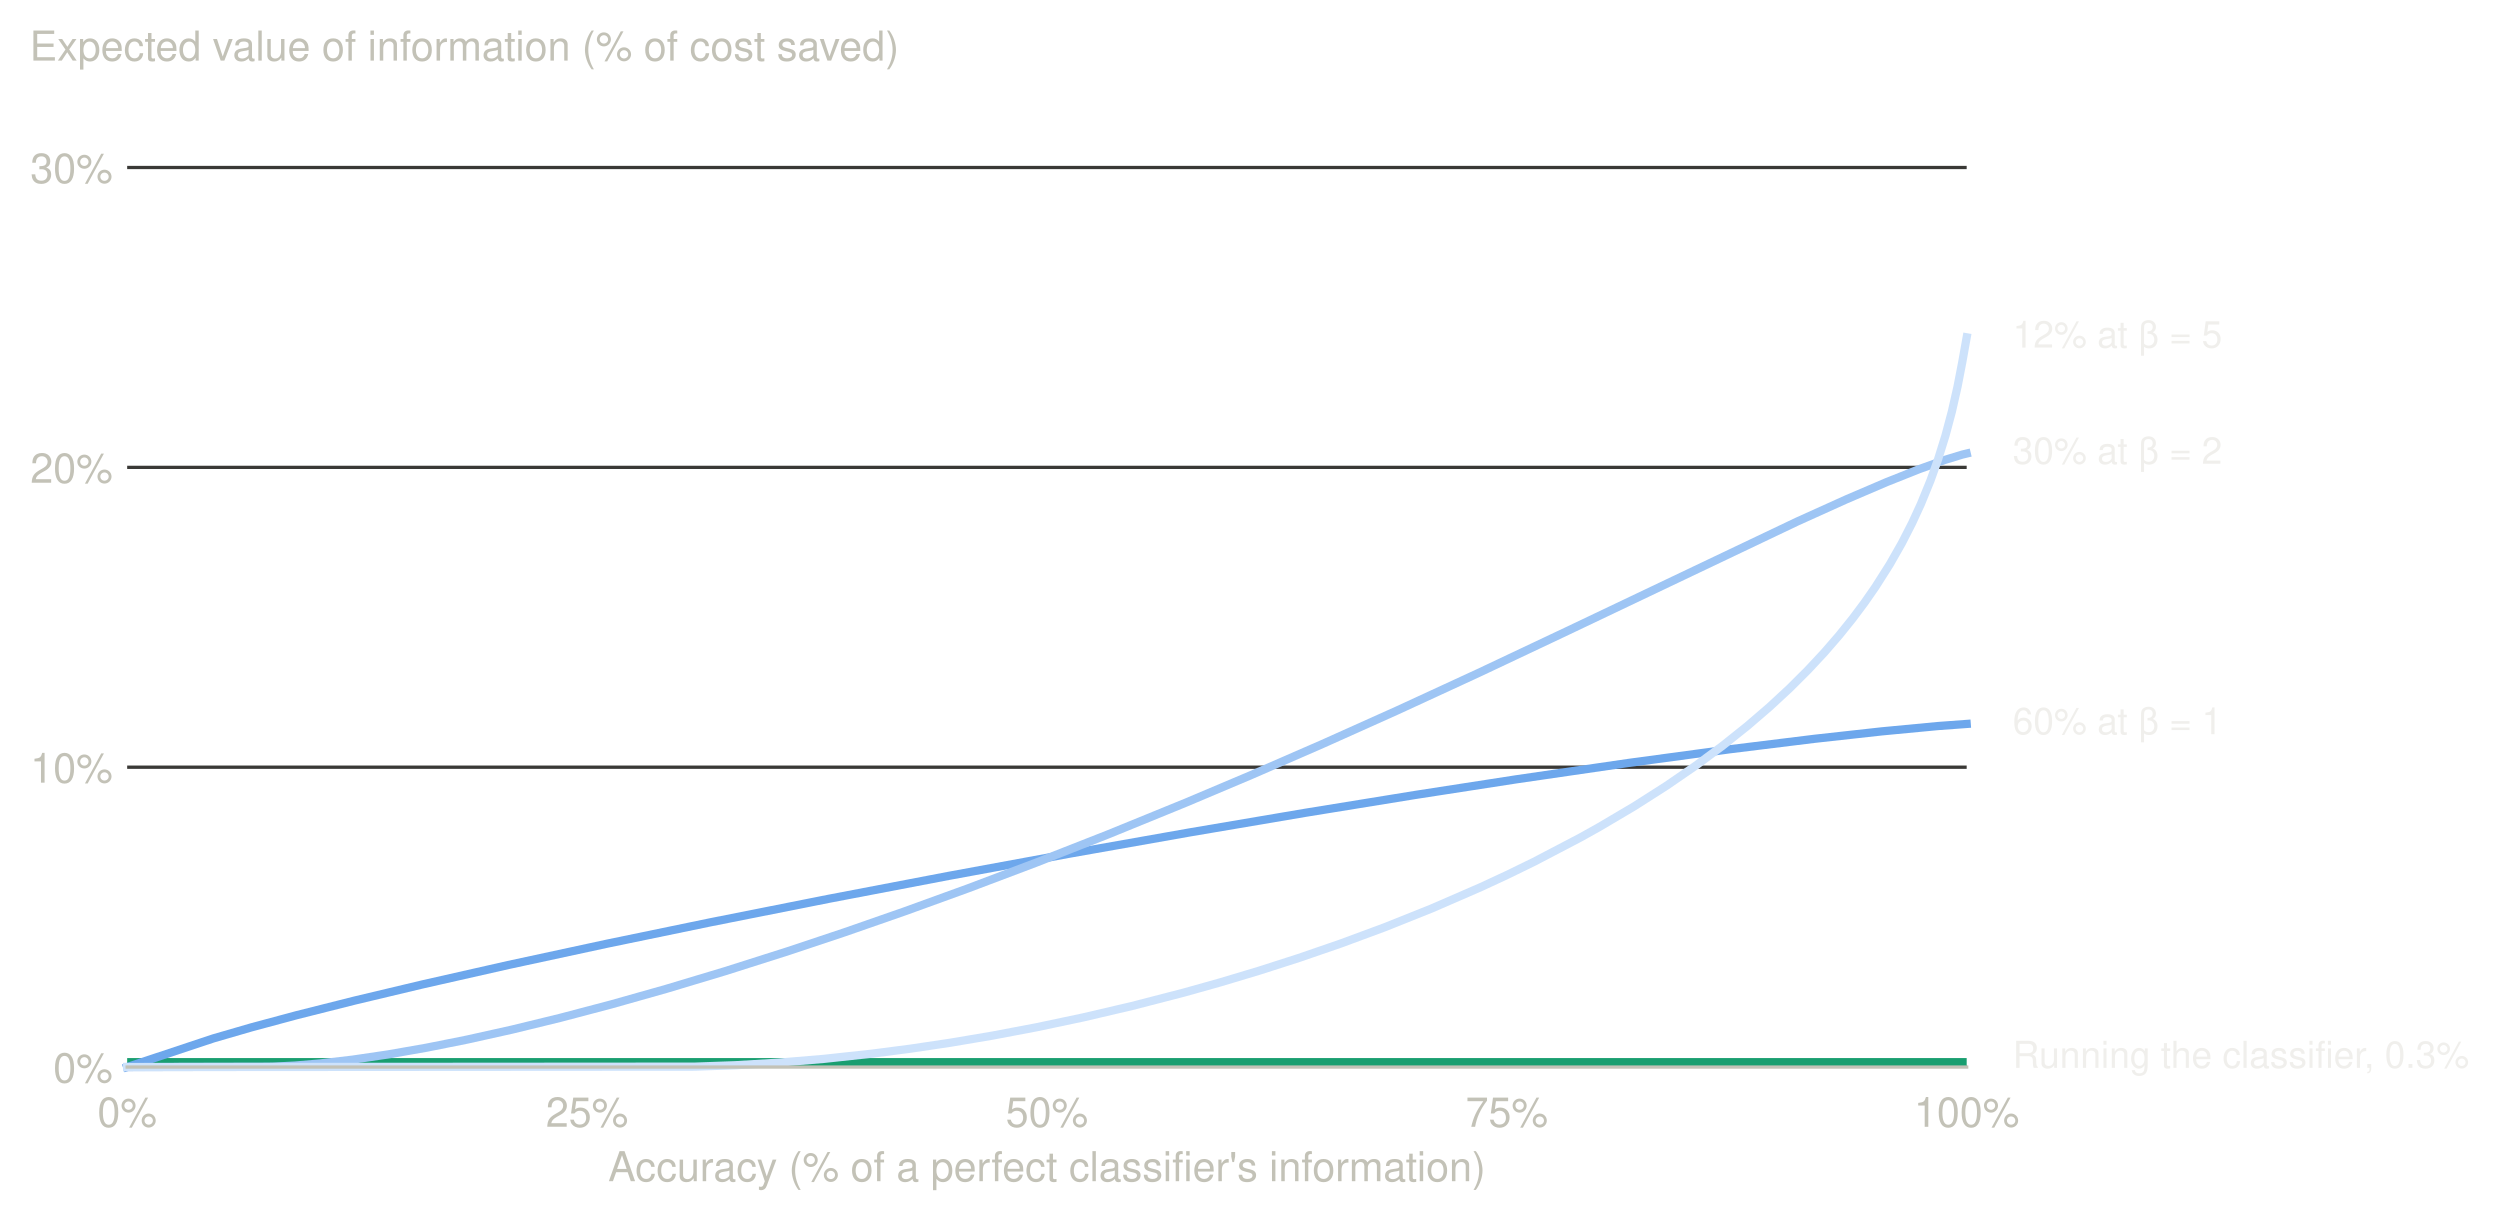
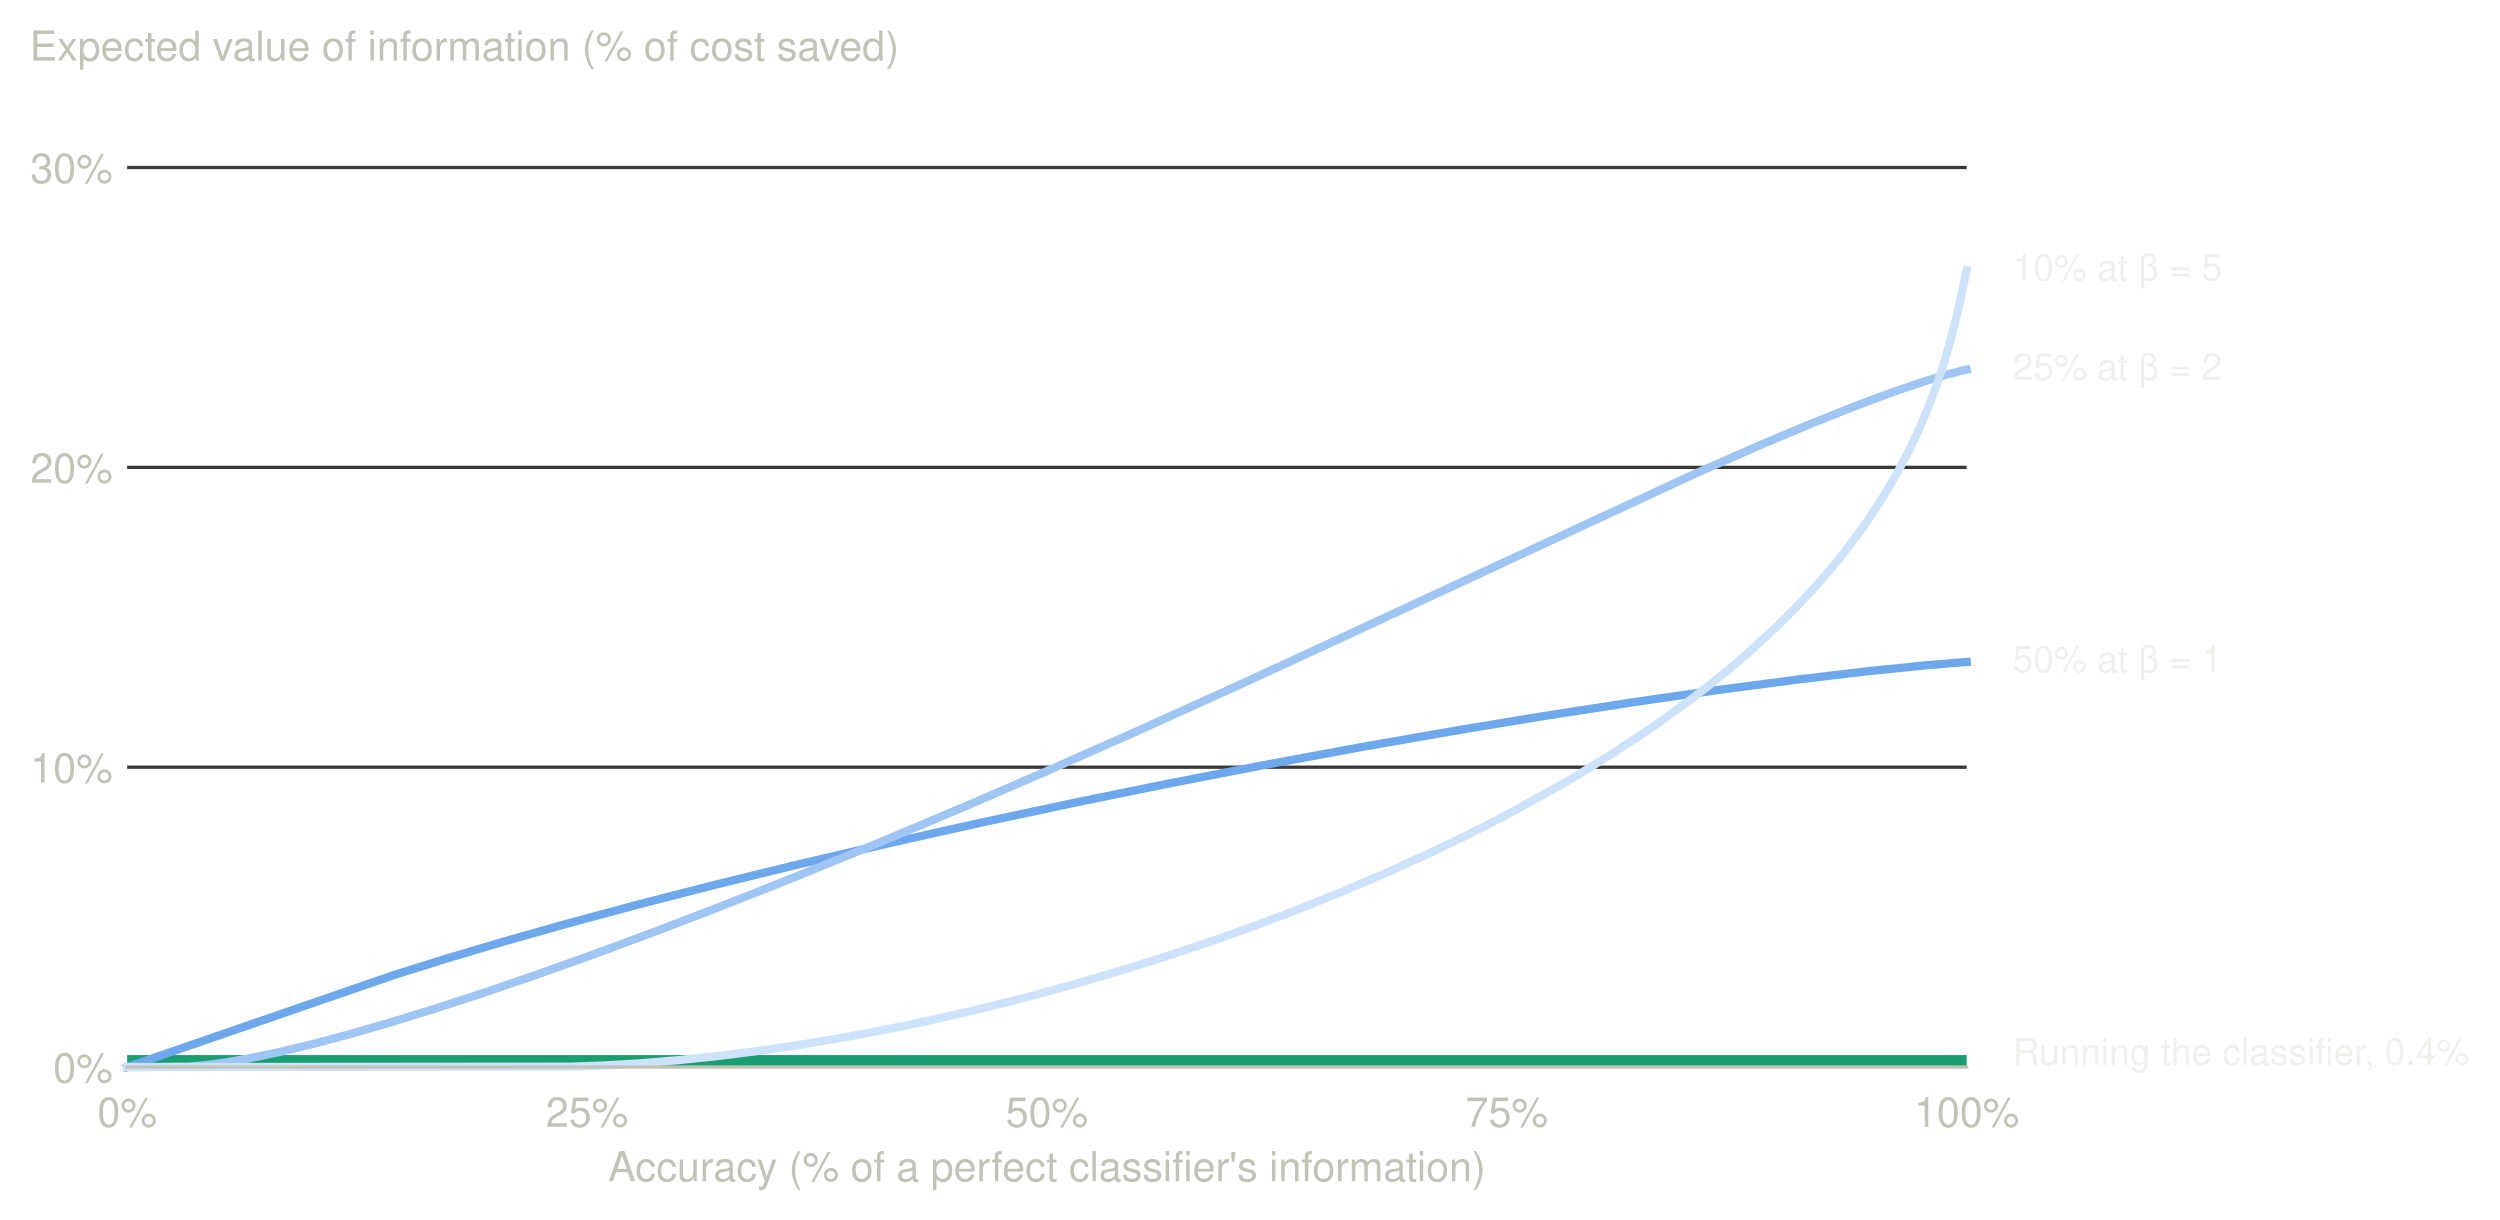
<svg xmlns="http://www.w3.org/2000/svg" xmlns:xlink="http://www.w3.org/1999/xlink" width="606.681pt" height="295.989pt" viewBox="0 0 606.681 295.989" version="1.1">
  <defs>
    <style type="text/css">*{stroke-linejoin: round; stroke-linecap: butt}</style>
  </defs>
  <g id="figure_1">
    <g id="patch_1">
      <path d="M 0 295.989  L 606.681 295.989  L 606.681 0  L 0 0  L 0 295.989  z " style="fill: none" />
    </g>
    <g id="axes_1">
      <g id="patch_2">
        <path d="M 30.86 258.946  L 477.26 258.946  L 477.26 26.098  L 30.86 26.098  L 30.86 258.946  z " style="fill: none" />
      </g>
      <g id="matplotlib.axis_1">
        <g id="xtick_1">
          <g id="line2d_1" />
          <g id="text_1">
            <text style="font-size: 10px; font-family: 'Helvetica', 'Arial', 'DejaVu Sans'; text-anchor: middle; fill: #c3c2b7" x="30.86" y="273.446" transform="rotate(-0 30.86 273.4463)">0%</text>
          </g>
        </g>
        <g id="xtick_2">
          <g id="line2d_2" />
          <g id="text_2">
            <text style="font-size: 10px; font-family: 'Helvetica', 'Arial', 'DejaVu Sans'; text-anchor: middle; fill: #c3c2b7" x="142.46" y="273.446" transform="rotate(-0 142.46 273.4463)">25%</text>
          </g>
        </g>
        <g id="xtick_3">
          <g id="line2d_3" />
          <g id="text_3">
            <text style="font-size: 10px; font-family: 'Helvetica', 'Arial', 'DejaVu Sans'; text-anchor: middle; fill: #c3c2b7" x="254.06" y="273.446" transform="rotate(-0 254.06 273.4463)">50%</text>
          </g>
        </g>
        <g id="xtick_4">
          <g id="line2d_4" />
          <g id="text_4">
            <text style="font-size: 10px; font-family: 'Helvetica', 'Arial', 'DejaVu Sans'; text-anchor: middle; fill: #c3c2b7" x="365.66" y="273.446" transform="rotate(-0 365.66 273.4463)">75%</text>
          </g>
        </g>
        <g id="xtick_5">
          <g id="line2d_5" />
          <g id="text_5">
            <text style="font-size: 10px; font-family: 'Helvetica', 'Arial', 'DejaVu Sans'; text-anchor: middle; fill: #c3c2b7" x="477.26" y="273.446" transform="rotate(-0 477.26 273.4463)">100%</text>
          </g>
        </g>
        <g id="text_6">
          <text style="font-size: 10px; font-family: 'Helvetica', 'Arial', 'DejaVu Sans'; text-anchor: middle; fill: #c3c2b7" x="254.06" y="286.646" transform="rotate(-0 254.06 286.6455)">Accuracy (% of a perfect classifier's information)</text>
        </g>
      </g>
      <g id="matplotlib.axis_2">
        <g id="ytick_1">
          <g id="line2d_6">
            <path d="M 30.86 258.946  L 477.26 258.946  " clip-path="url(#p3fc6cd0f99)" style="fill: none; stroke: #3a3936; stroke-width: 0.8; stroke-linecap: square" />
          </g>
          <g id="line2d_7" />
          <g id="text_7">
            <text style="font-size: 10px; font-family: 'Helvetica', 'Arial', 'DejaVu Sans'; text-anchor: end; fill: #c3c2b7" x="27.36" y="262.696" transform="rotate(-0 27.36 262.6963)">0%</text>
          </g>
        </g>
        <g id="ytick_2">
          <g id="line2d_8">
            <path d="M 30.86 186.181  L 477.26 186.181  " clip-path="url(#p3fc6cd0f99)" style="fill: none; stroke: #3a3936; stroke-width: 0.8; stroke-linecap: square" />
          </g>
          <g id="line2d_9" />
          <g id="text_8">
            <text style="font-size: 10px; font-family: 'Helvetica', 'Arial', 'DejaVu Sans'; text-anchor: end; fill: #c3c2b7" x="27.36" y="189.931" transform="rotate(-0 27.36 189.9313)">10%</text>
          </g>
        </g>
        <g id="ytick_3">
          <g id="line2d_10">
            <path d="M 30.86 113.416  L 477.26 113.416  " clip-path="url(#p3fc6cd0f99)" style="fill: none; stroke: #3a3936; stroke-width: 0.8; stroke-linecap: square" />
          </g>
          <g id="line2d_11" />
          <g id="text_9">
            <text style="font-size: 10px; font-family: 'Helvetica', 'Arial', 'DejaVu Sans'; text-anchor: end; fill: #c3c2b7" x="27.36" y="117.166" transform="rotate(-0 27.36 117.1663)">20%</text>
          </g>
        </g>
        <g id="ytick_4">
          <g id="line2d_12">
            <path d="M 30.86 40.651  L 477.26 40.651  " clip-path="url(#p3fc6cd0f99)" style="fill: none; stroke: #3a3936; stroke-width: 0.8; stroke-linecap: square" />
          </g>
          <g id="line2d_13" />
          <g id="text_10">
            <text style="font-size: 10px; font-family: 'Helvetica', 'Arial', 'DejaVu Sans'; text-anchor: end; fill: #c3c2b7" x="27.36" y="44.401" transform="rotate(-0 27.36 44.40129)">30%</text>
          </g>
        </g>
        <g id="text_11">
          <text style="font-size: 10px; font-family: 'Helvetica', 'Arial', 'DejaVu Sans'; text-anchor: start; fill: #c3c2b7" x="7.2" y="14.7" transform="rotate(-0 7.2 14.7)">Expected value of information (% of cost saved)</text>
        </g>
      </g>
      <g id="FillBetweenPolyCollection_1">
        <defs>
-           <path id="m06d131120c" d="M 30.86 -39.226  L 30.86 -37.043  L 477.26 -37.043  L 477.26 -39.226  L 477.26 -39.226  L 30.86 -39.226  z " />
+           <path id="md87deaf403" d="M 30.86 -39.954  L 30.86 -37.043  L 477.26 -37.043  L 477.26 -39.954  L 477.26 -39.954  L 30.86 -39.954  z " />
        </defs>
        <g>
-           <use xlink:href="#m06d131120c" x="0" y="295.989" style="fill: #199e70" />
+           <use xlink:href="#md87deaf403" x="0" y="295.989" style="fill: #199e70" />
        </g>
      </g>
      <g id="line2d_14">
-         <path d="M 30.86 258.946  L 51.802 251.985  L 60.973 249.322  L 71.908 246.38  L 86.054 242.814  L 102.535 238.889  L 123.351 234.178  L 147.374 228.995  L 172.498 223.799  L 200.949 218.145  L 230.111 212.572  L 259.482 207.17  L 288.541 202.032  L 316.726 197.249  L 343.42 192.915  L 367.928 189.123  L 395.162 185.151  L 419.72 181.83  L 440.297 179.291  L 456.648 177.484  L 470.189 176.198  L 477.26 175.679  L 477.26 175.679  " style="fill: none; stroke: #6da7ec; stroke-width: 2; stroke-linecap: square" />
+         <path d="M 30.86 258.946  L 95.387 236.681  L 108.2 232.661  L 122.354 228.455  L 137.921 224.059  L 154.991 219.467  L 173.674 214.674  L 194.104 209.672  L 216.456 204.452  L 237.764 199.698  L 260.913 194.762  L 282.42 190.379  L 305.703 185.848  L 331.089 181.162  L 354.196 177.132  L 374.271 173.822  L 396.151 170.431  L 416.675 167.478  L 436.432 164.876  L 452.983 162.92  L 467.289 161.453  L 476.602 160.692  L 477.26 160.655  L 477.26 160.655  " style="fill: none; stroke: #6da7ec; stroke-width: 2; stroke-linecap: square" />
      </g>
      <g id="line2d_15">
-         <path d="M 30.86 258.946  L 66.088 258.867  L 71.691 258.575  L 77.743 258.061  L 85.617 257.142  L 94.177 255.88  L 103.448 254.258  L 113.46 252.258  L 124.246 249.858  L 135.843 247.032  L 148.296 243.75  L 161.657 239.977  L 175.985 235.672  L 191.354 230.784  L 205.018 226.22  L 219.524 221.166  L 234.945 215.57  L 251.368 209.367  L 268.903 202.481  L 287.688 194.814  L 303.736 188.033  L 320.821 180.592  L 339.105 172.389  L 358.813 163.298  L 380.278 153.157  L 436.162 126.55  L 448.059 121.178  L 457.801 117.006  L 465.818 113.816  L 472.028 111.589  L 476.21 110.31  L 477.26 110.061  L 477.26 110.061  " style="fill: none; stroke: #9ec5f4; stroke-width: 2; stroke-linecap: square" />
+         <path d="M 30.86 258.946  L 45.416 258.858  L 49.714 258.496  L 54.593 257.848  L 60.065 256.906  L 67.218 255.426  L 75.224 253.52  L 84.116 251.17  L 93.928 248.353  L 104.705 245.046  L 116.495 241.216  L 129.359 236.83  L 143.365 231.845  L 158.599 226.21  L 175.16 219.862  L 193.175 212.726  L 212.797 204.707  L 234.226 195.685  L 254.227 187.038  L 275.964 177.418  L 299.732 166.665  L 325.956 154.573  L 410.672 115.258  L 426.617 108.235  L 438.949 103.036  L 450.018 98.615  L 459.088 95.234  L 466.565 92.676  L 472.655 90.823  L 476.493 89.846  L 477.26 89.697  L 477.26 89.697  " style="fill: none; stroke: #9ec5f4; stroke-width: 2; stroke-linecap: square" />
      </g>
      <g id="line2d_16">
-         <path d="M 30.86 258.946  L 168.636 258.845  L 178.501 258.499  L 188.928 257.88  L 199.965 256.956  L 211.667 255.69  L 220.92 254.488  L 230.617 253.042  L 240.795 251.323  L 251.498 249.295  L 262.78 246.915  L 274.702 244.127  L 287.34 240.86  L 296.21 238.371  L 305.473 235.592  L 315.17 232.478  L 325.348 228.974  L 336.066 225.006  L 347.397 220.474  L 359.435 215.243  L 365.755 212.306  L 372.301 209.113  L 383.524 203.241  L 388.085 200.695  L 396.63 195.642  L 404.449 190.653  L 411.59 185.741  L 418.099 180.916  L 424.024 176.184  L 429.401 171.56  L 434.281 167.042  L 438.699 162.638  L 442.694 158.351  L 446.299 154.187  L 449.553 150.142  L 452.483 146.221  L 455.12 142.425  L 458.585 136.966  L 461.525 131.802  L 464.025 126.916  L 466.144 122.312  L 468.462 116.641  L 470.31 111.483  L 472.104 105.724  L 473.664 99.883  L 475.043 93.803  L 476.202 87.805  L 477.26 81.861  L 477.26 81.861  " style="fill: none; stroke: #cde2fb; stroke-width: 2; stroke-linecap: square" />
+         <path d="M 30.86 258.946  L 138.379 258.85  L 146.556 258.557  L 155.187 258.048  L 164.304 257.305  L 173.945 256.305  L 184.15 255.019  L 194.971 253.415  L 206.466 251.453  L 218.705 249.083  L 228.422 247.001  L 238.648 244.622  L 249.432 241.906  L 260.834 238.804  L 272.926 235.253  L 285.797 231.172  L 294.864 228.104  L 304.367 224.712  L 314.352 220.944  L 324.879 216.732  L 336.019 211.988  L 347.864 206.592  L 354.086 203.599  L 360.532 200.373  L 367.222 196.88  L 378.728 190.491  L 383.417 187.734  L 392.224 182.282  L 400.311 176.922  L 407.718 171.665  L 414.491 166.52  L 420.673 161.49  L 426.3 156.589  L 431.419 151.813  L 436.065 147.169  L 440.276 142.66  L 444.084 138.291  L 447.529 134.055  L 450.639 129.958  L 453.441 126.002  L 457.132 120.328  L 460.273 114.98  L 462.948 109.94  L 465.223 105.21  L 467.715 99.416  L 469.707 94.183  L 471.646 88.394  L 473.336 82.601  L 474.981 76.06  L 476.099 71.001  L 477.26 65.584  L 477.26 65.584  " style="fill: none; stroke: #cde2fb; stroke-width: 2; stroke-linecap: square" />
      </g>
      <g id="patch_3">
        <path d="M 30.86 258.946  L 477.26 258.946  " style="fill: none; stroke: #c3c2b7; stroke-width: 0.8; stroke-linejoin: miter; stroke-linecap: square" />
      </g>
      <g id="text_12">
-         <text style="font-size: 9px; font-family: 'Helvetica', 'Arial', 'DejaVu Sans'; text-anchor: start; fill: #f0efec" x="488.42" y="259.143" transform="rotate(-0 488.42 259.1427)">Running the classifier, 0.3%</text>
+         <text style="font-size: 9px; font-family: 'Helvetica', 'Arial', 'DejaVu Sans'; text-anchor: start; fill: #f0efec" x="488.42" y="258.415" transform="rotate(-0 488.42 258.4151)">Running the classifier, 0.4%</text>
      </g>
      <g id="text_13">
-         <text style="font-size: 9px; font-family: 'Helvetica', 'Arial', 'DejaVu Sans'; text-anchor: start; fill: #f0efec" x="488.42" y="178.173" transform="rotate(-0 488.42 178.1729)">60% at β = 1</text>
+         <text style="font-size: 9px; font-family: 'Helvetica', 'Arial', 'DejaVu Sans'; text-anchor: start; fill: #f0efec" x="488.42" y="163.149" transform="rotate(-0 488.42 163.1494)">50% at β = 1</text>
      </g>
      <g id="text_14">
-         <text style="font-size: 9px; font-family: 'Helvetica', 'Arial', 'DejaVu Sans'; text-anchor: start; fill: #f0efec" x="488.42" y="112.555" transform="rotate(-0 488.42 112.5547)">30% at β = 2</text>
+         <text style="font-size: 9px; font-family: 'Helvetica', 'Arial', 'DejaVu Sans'; text-anchor: start; fill: #f0efec" x="488.42" y="92.191" transform="rotate(-0 488.42 92.19142)">25% at β = 2</text>
      </g>
      <g id="text_15">
-         <text style="font-size: 9px; font-family: 'Helvetica', 'Arial', 'DejaVu Sans'; text-anchor: start; fill: #f0efec" x="488.42" y="84.355" transform="rotate(-0 488.42 84.35488)">12% at β = 5</text>
+         <text style="font-size: 9px; font-family: 'Helvetica', 'Arial', 'DejaVu Sans'; text-anchor: start; fill: #f0efec" x="488.42" y="68.078" transform="rotate(-0 488.42 68.07797)">10% at β = 5</text>
      </g>
    </g>
  </g>
  <defs>
    <clipPath id="p3fc6cd0f99">
      <rect x="30.86" y="26.098" width="446.4" height="232.848" />
    </clipPath>
  </defs>
</svg>
